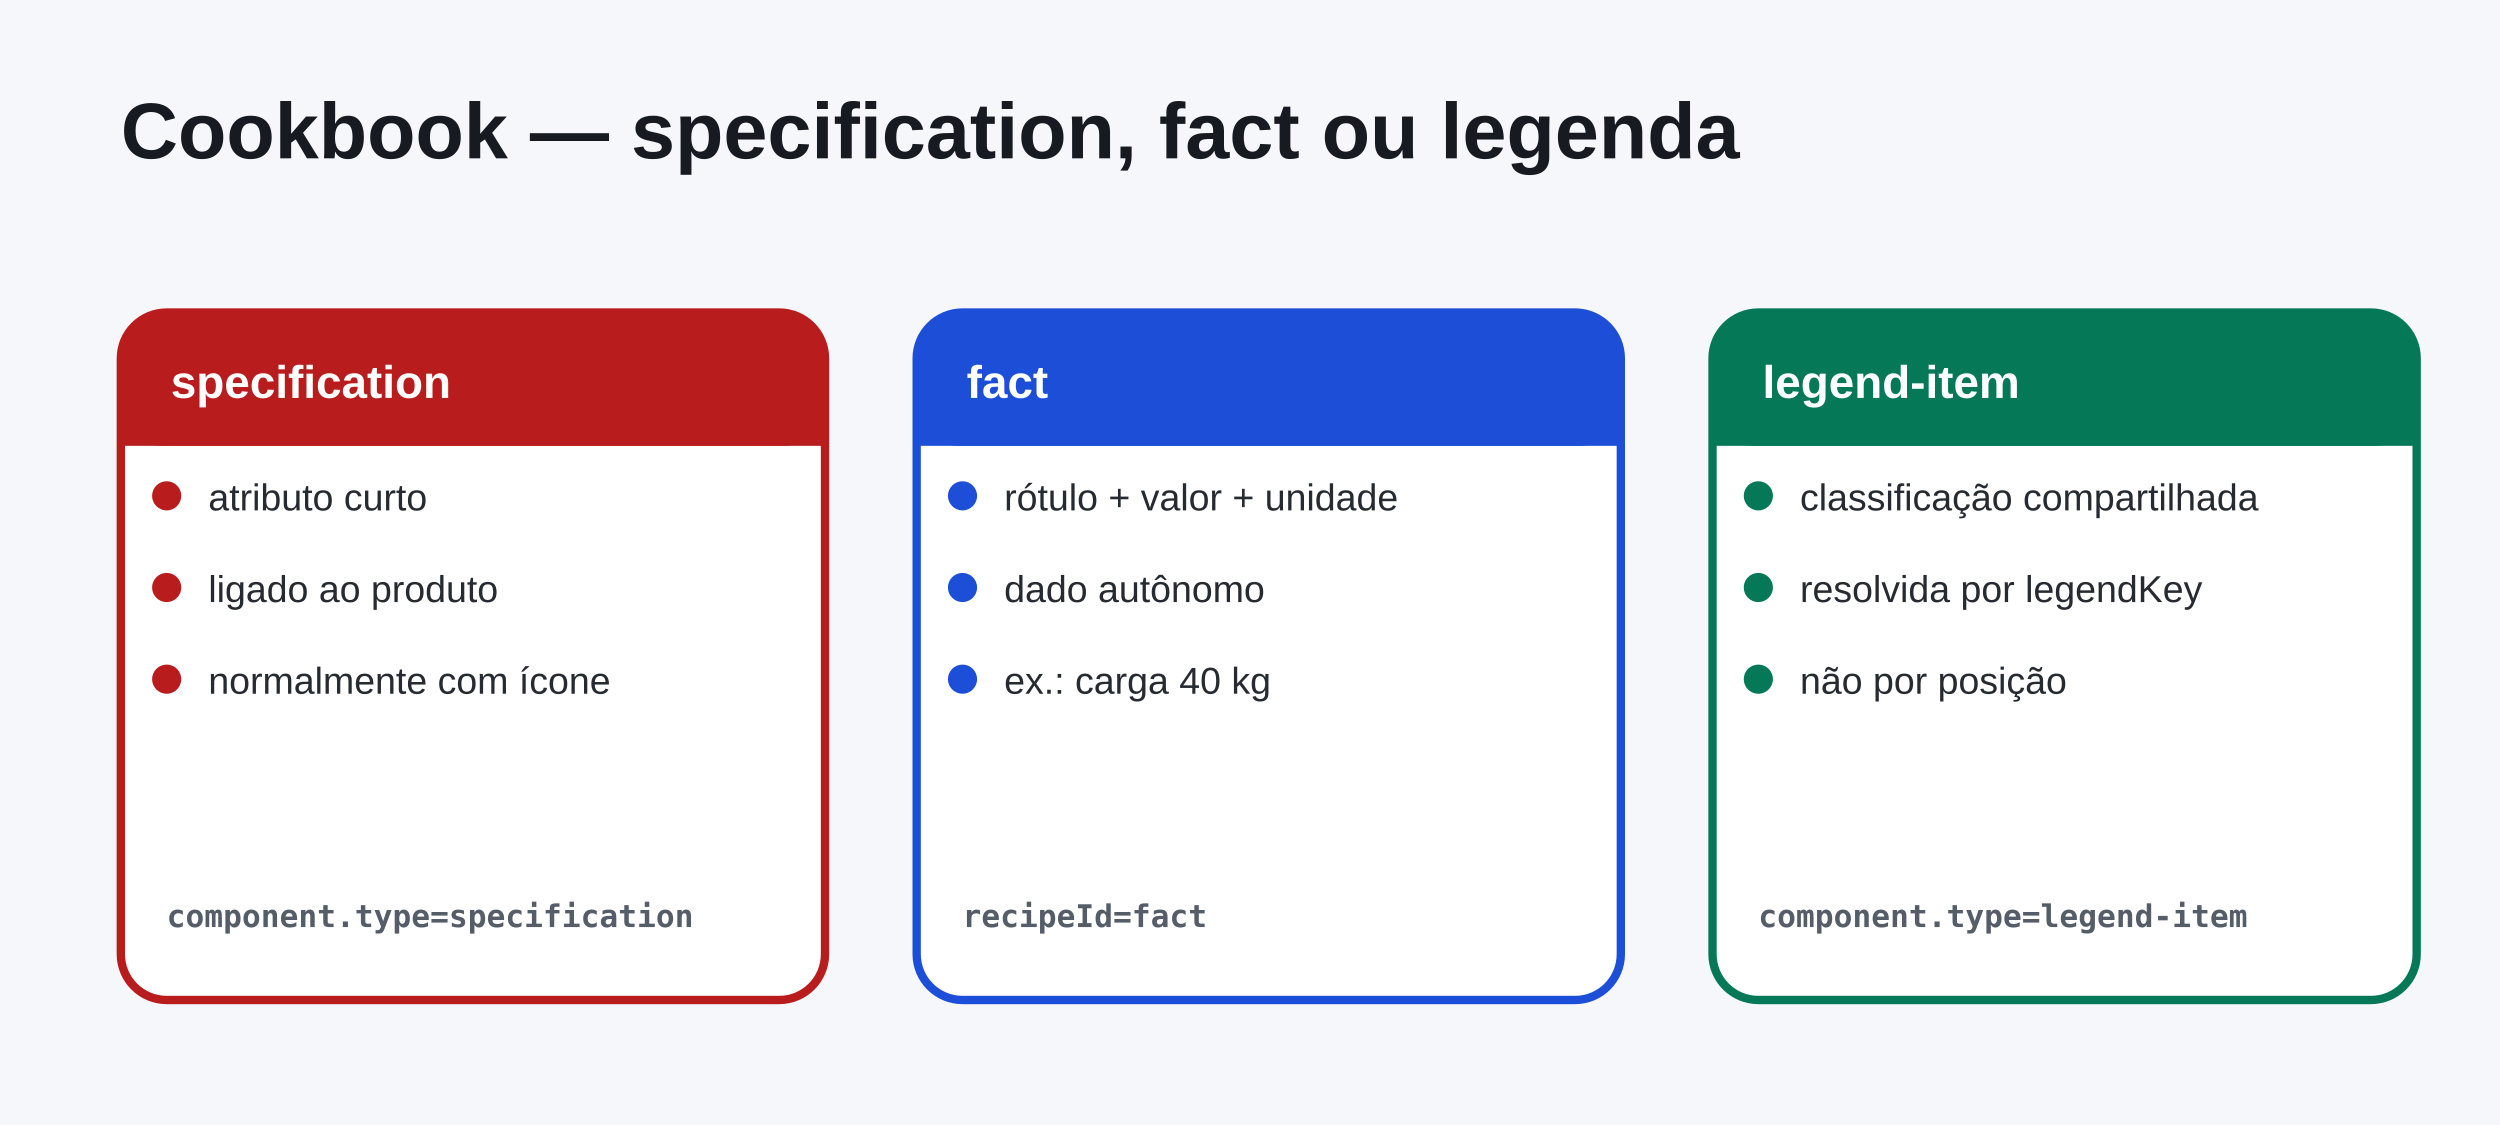
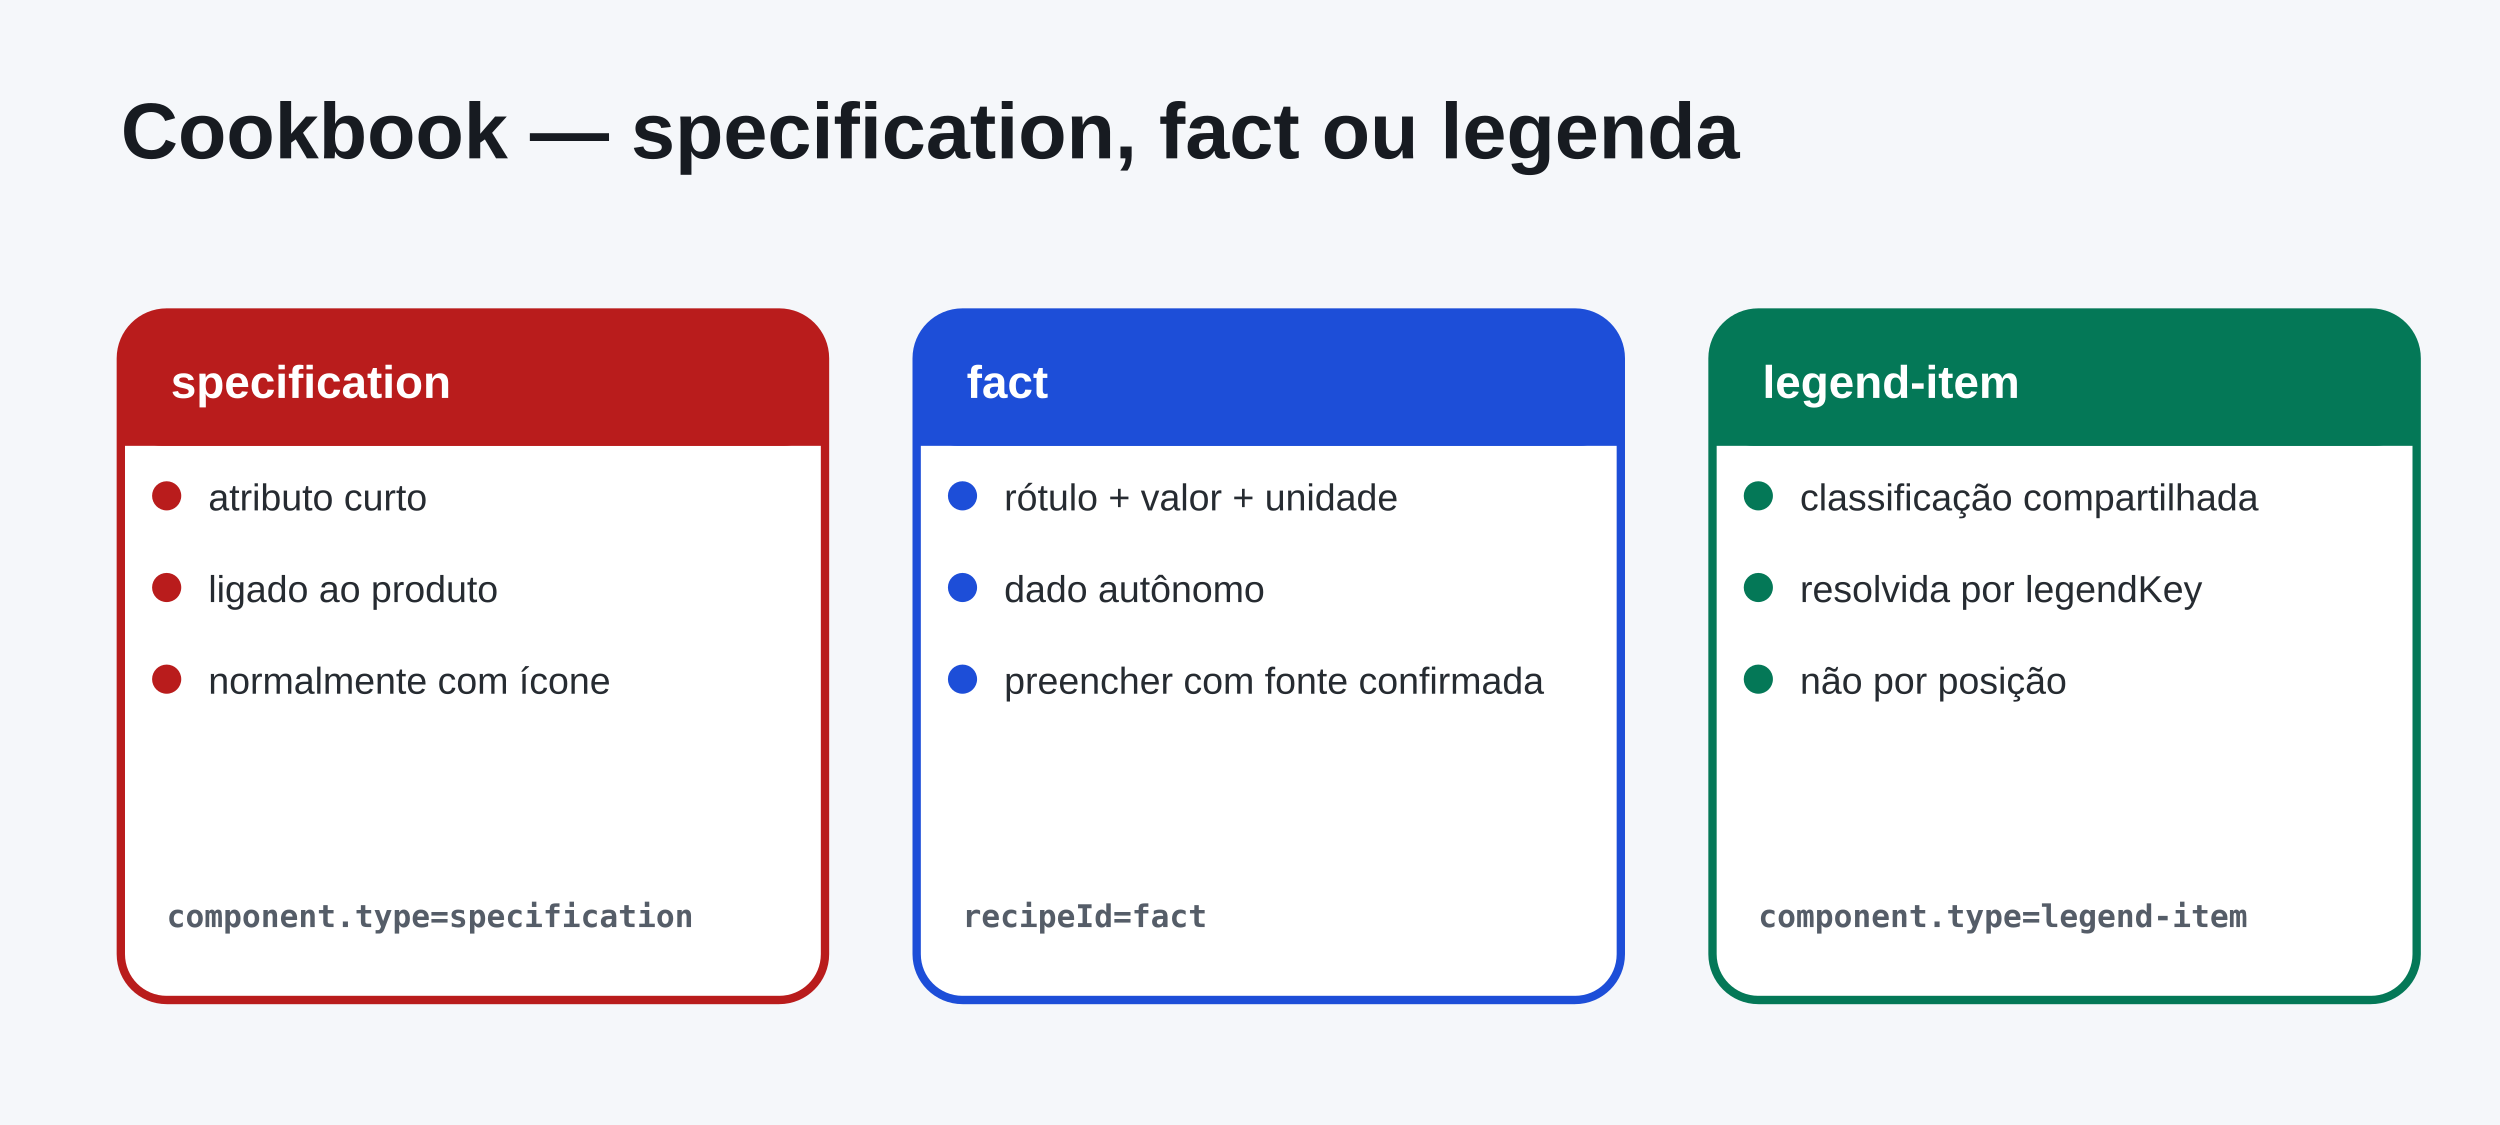
<svg xmlns="http://www.w3.org/2000/svg" width="1200" height="540" viewBox="0 0 1200 540" role="img" aria-labelledby="title">
  <style>.title{font:700 38px Arial,sans-serif;fill:#171b21}.heading{font:700 22px Arial,sans-serif;fill:#fff}.row{font:18px Arial,sans-serif;fill:#262b31}.contract{font:600 15px monospace;fill:#555d68}</style>
  <rect width="100%" height="100%" fill="#f5f7fa" />
  <text x="58" y="76" class="title">Cookbook — specification, fact ou legenda</text>
  <g>
    <rect x="58" y="150" width="338" height="330" rx="22" fill="#fff" stroke="#b91c1c" stroke-width="4" />
    <rect x="58" y="150" width="338" height="64" rx="20" fill="#b91c1c" />
    <rect x="58" y="194" width="338" height="20" fill="#b91c1c" />
    <text x="82" y="191" class="heading">specification</text>
    <g>
      <circle cx="80" cy="238" r="7" fill="#b91c1c" />
      <text x="100" y="245" class="row">atributo curto</text>
    </g>
    <g>
      <circle cx="80" cy="282" r="7" fill="#b91c1c" />
      <text x="100" y="289" class="row">ligado ao produto</text>
    </g>
    <g>
      <circle cx="80" cy="326" r="7" fill="#b91c1c" />
      <text x="100" y="333" class="row">normalmente com ícone</text>
    </g>
    <text x="80" y="445" class="contract">component.type=specification</text>
  </g>
  <g>
    <rect x="440" y="150" width="338" height="330" rx="22" fill="#fff" stroke="#1d4ed8" stroke-width="4" />
    <rect x="440" y="150" width="338" height="64" rx="20" fill="#1d4ed8" />
    <rect x="440" y="194" width="338" height="20" fill="#1d4ed8" />
    <text x="464" y="191" class="heading">fact</text>
    <g>
      <circle cx="462" cy="238" r="7" fill="#1d4ed8" />
      <text x="482" y="245" class="row">rótulo + valor + unidade</text>
    </g>
    <g>
      <circle cx="462" cy="282" r="7" fill="#1d4ed8" />
      <text x="482" y="289" class="row">dado autônomo</text>
    </g>
    <g>
      <circle cx="462" cy="326" r="7" fill="#1d4ed8" />
-       <text x="482" y="333" class="row">ex.: carga 40 kg</text>
+       <text x="482" y="333" class="row">preencher com fonte confirmada</text>
    </g>
    <text x="462" y="445" class="contract">recipeId=fact</text>
  </g>
  <g>
    <rect x="822" y="150" width="338" height="330" rx="22" fill="#fff" stroke="#047857" stroke-width="4" />
    <rect x="822" y="150" width="338" height="64" rx="20" fill="#047857" />
    <rect x="822" y="194" width="338" height="20" fill="#047857" />
    <text x="846" y="191" class="heading">legend-item</text>
    <g>
      <circle cx="844" cy="238" r="7" fill="#047857" />
      <text x="864" y="245" class="row">classificação compartilhada</text>
    </g>
    <g>
      <circle cx="844" cy="282" r="7" fill="#047857" />
      <text x="864" y="289" class="row">resolvida por legendKey</text>
    </g>
    <g>
      <circle cx="844" cy="326" r="7" fill="#047857" />
      <text x="864" y="333" class="row">não por posição</text>
    </g>
    <text x="844" y="445" class="contract">component.type=legend-item</text>
  </g>
</svg>
